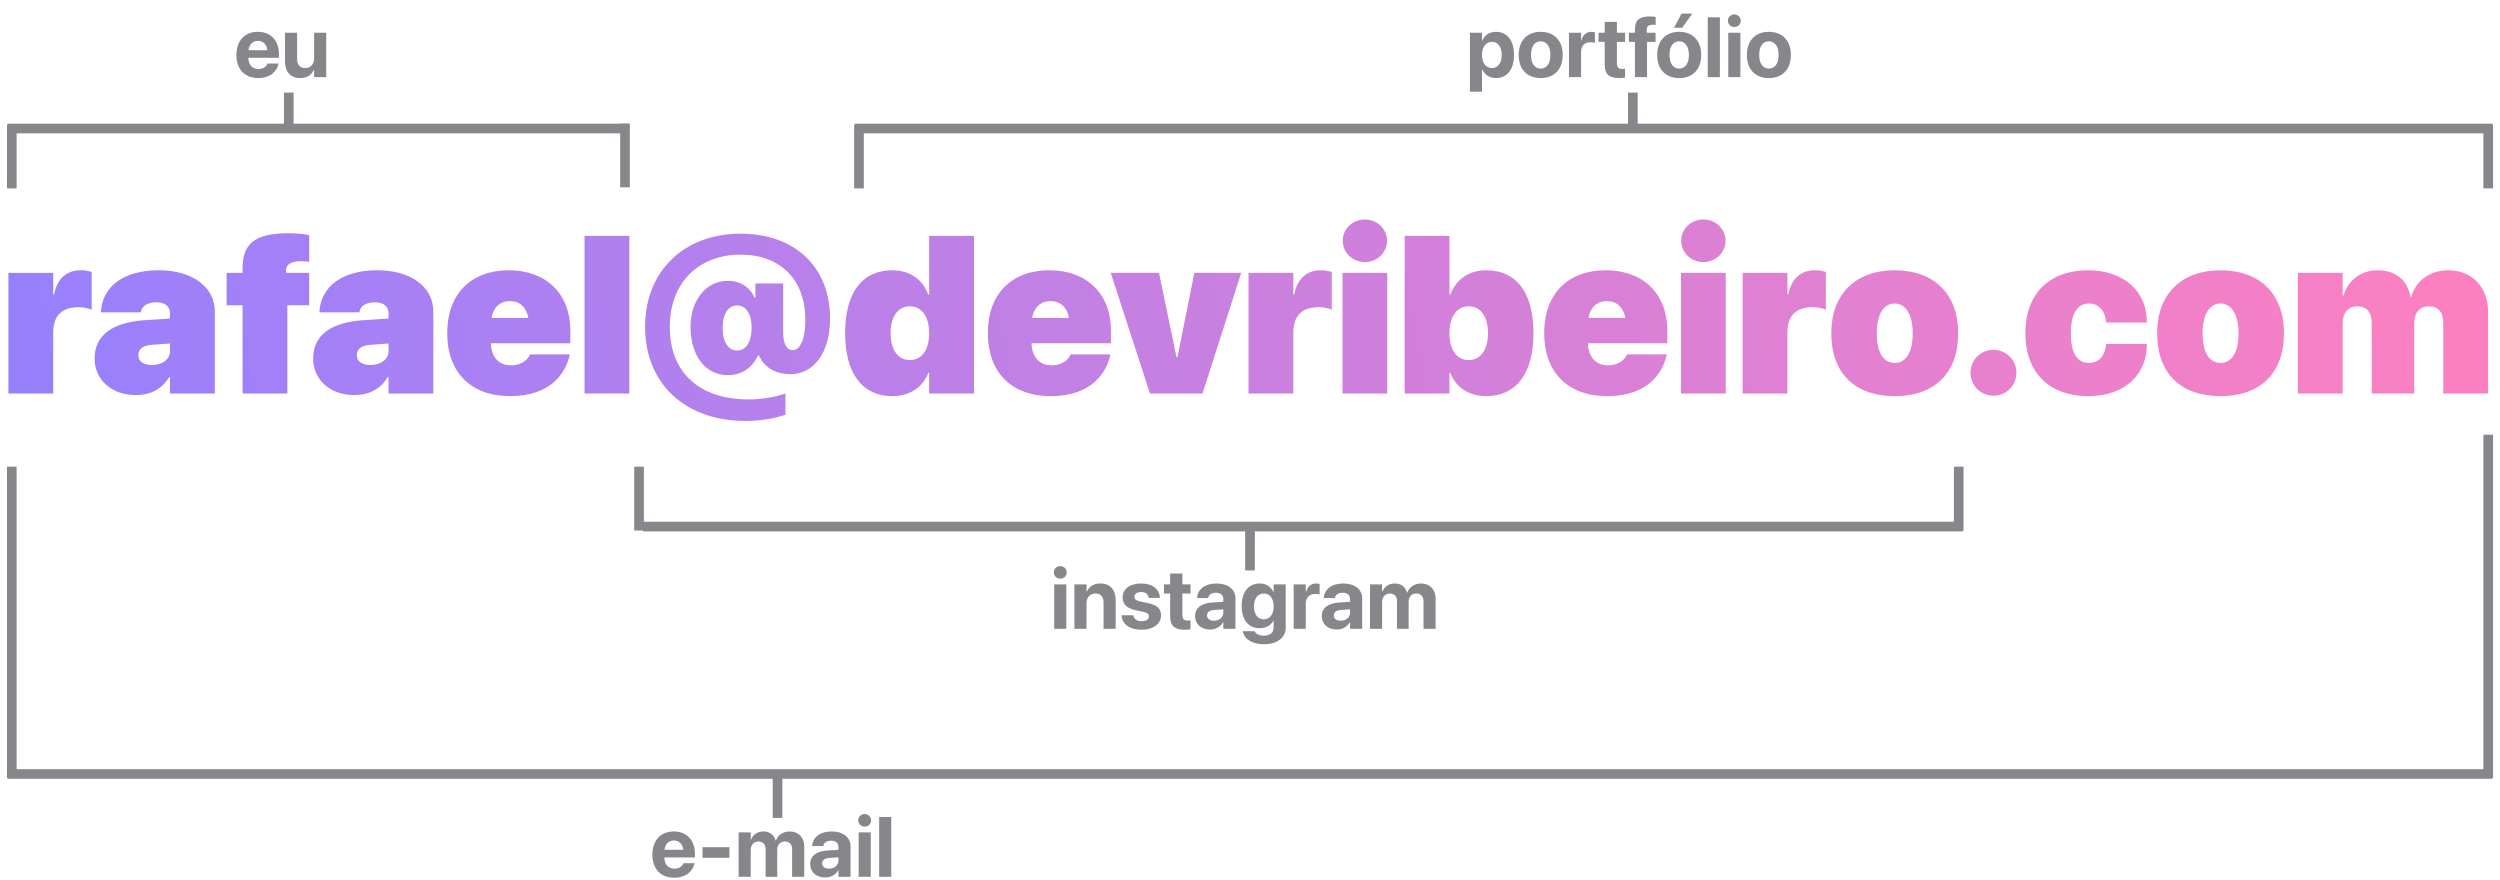
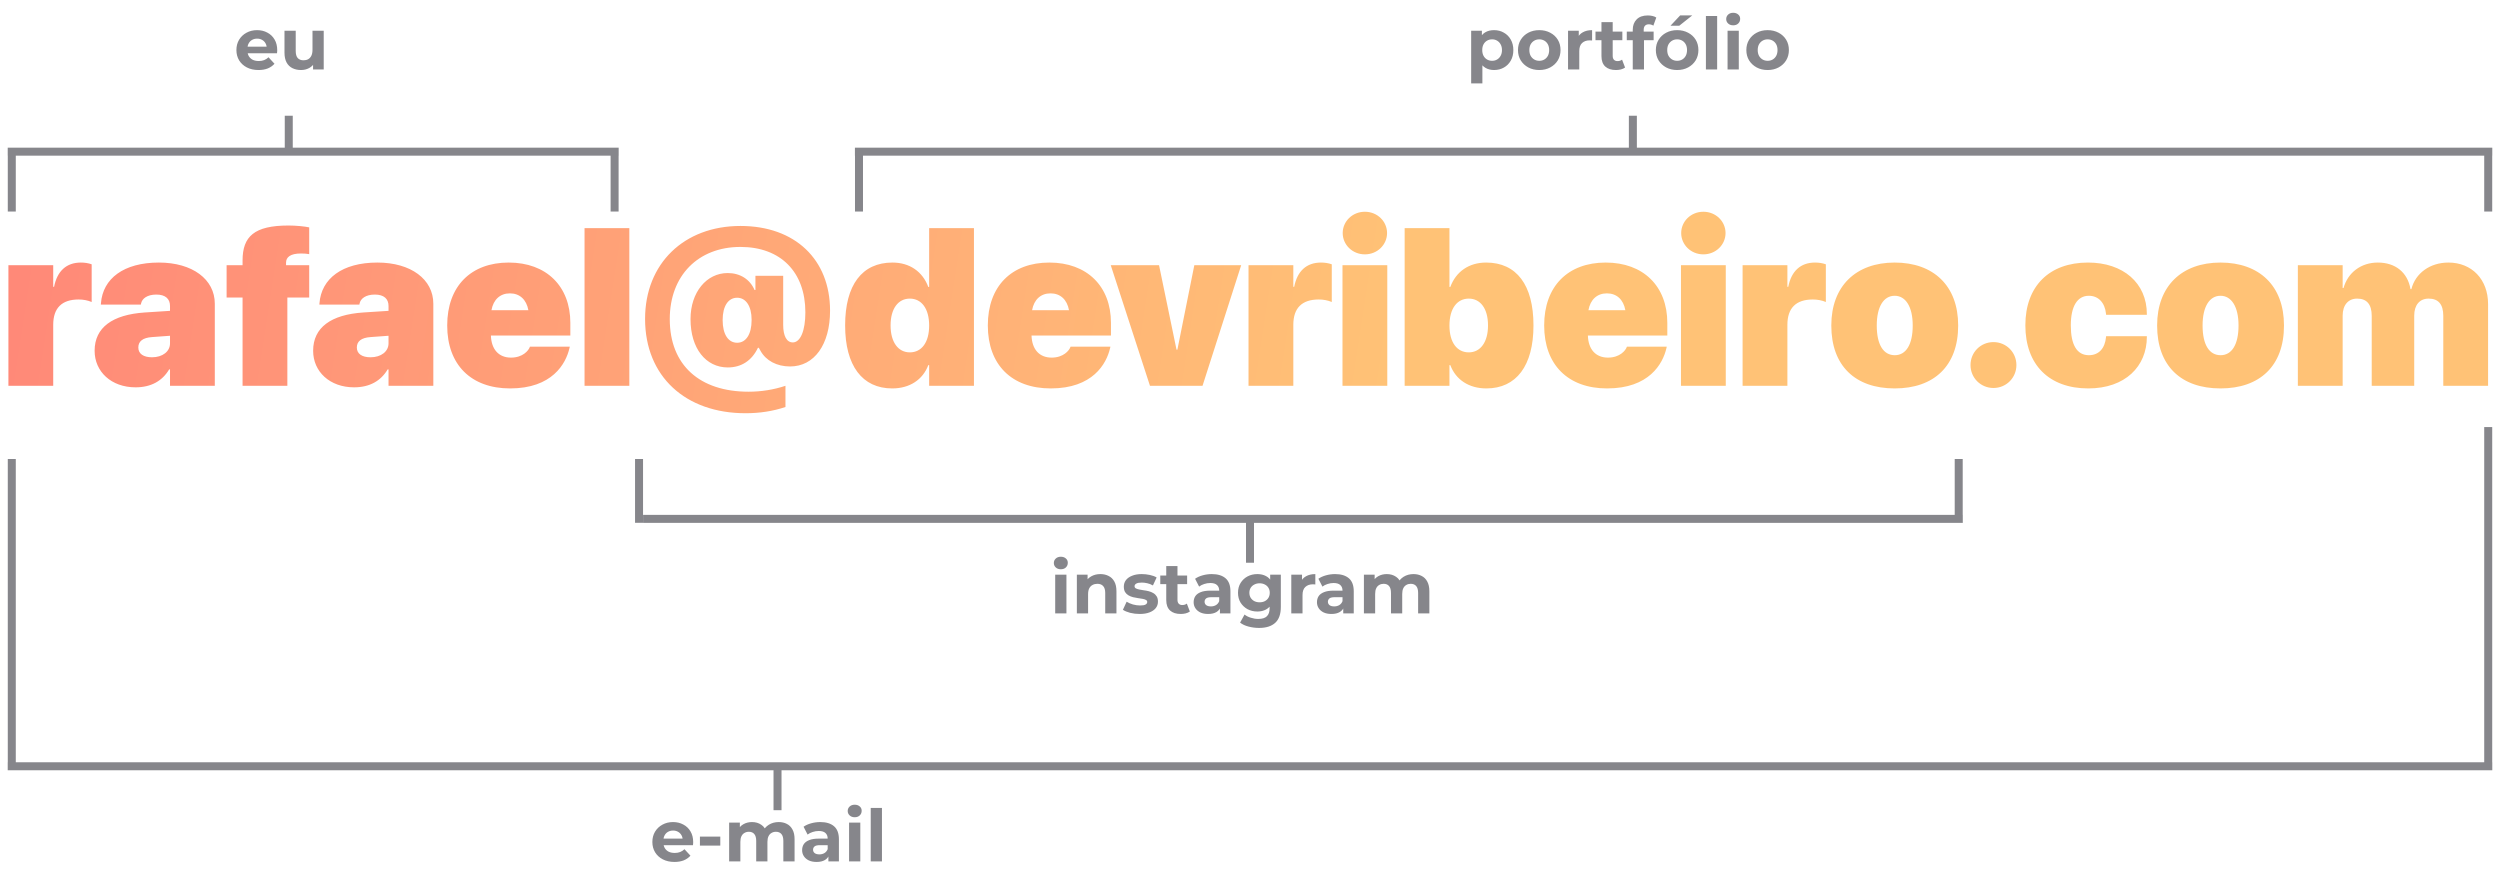
- <svg xmlns="http://www.w3.org/2000/svg" width="324" height="114" viewBox="0 0 324 114" fill="none">
-   <path d="M33.471 10.118C31.709 10.118 30.64 8.974 30.64 7.132V7.126C30.64 5.295 31.72 4.124 33.406 4.124C35.093 4.124 36.151 5.268 36.151 7.008V7.492H32.187C32.203 8.41 32.703 8.947 33.503 8.947C34.148 8.947 34.54 8.593 34.652 8.271L34.663 8.238H36.102L36.086 8.297C35.909 9.146 35.114 10.118 33.471 10.118ZM33.433 5.295C32.789 5.295 32.305 5.725 32.203 6.503H34.647C34.55 5.708 34.083 5.295 33.433 5.295ZM38.922 10.118C37.655 10.118 36.935 9.307 36.935 7.959V4.242H38.503V7.631C38.503 8.383 38.858 8.818 39.562 8.818C40.265 8.818 40.711 8.303 40.711 7.551V4.242H42.279V10H40.711V9.049H40.679C40.383 9.71 39.792 10.118 38.922 10.118Z" fill="#86868B" />
-   <path d="M190.501 11.88V4.242H192.069V5.247H192.107C192.418 4.548 193.047 4.124 193.863 4.124C195.324 4.124 196.216 5.241 196.216 7.116V7.121C196.216 8.99 195.324 10.118 193.885 10.118C193.063 10.118 192.413 9.699 192.102 9.017H192.069V11.88H190.501ZM193.348 8.818C194.126 8.818 194.621 8.168 194.621 7.121V7.116C194.621 6.063 194.126 5.424 193.348 5.424C192.585 5.424 192.064 6.079 192.064 7.121V7.126C192.064 8.163 192.585 8.818 193.348 8.818ZM199.675 10.118C197.924 10.118 196.823 8.996 196.823 7.121V7.11C196.823 5.257 197.951 4.124 199.669 4.124C201.394 4.124 202.527 5.247 202.527 7.11V7.121C202.527 9.001 201.415 10.118 199.675 10.118ZM199.68 8.888C200.443 8.888 200.932 8.244 200.932 7.121V7.11C200.932 5.999 200.432 5.354 199.669 5.354C198.912 5.354 198.418 5.999 198.418 7.11V7.121C198.418 8.249 198.907 8.888 199.68 8.888ZM203.338 10V4.242H204.906V5.247H204.938C205.11 4.538 205.578 4.124 206.249 4.124C206.421 4.124 206.582 4.151 206.7 4.183V5.563C206.571 5.51 206.356 5.478 206.131 5.478C205.357 5.478 204.906 5.939 204.906 6.777V10H203.338ZM209.848 10.118C208.569 10.118 207.968 9.624 207.968 8.389V5.424H207.167V4.242H207.968V2.835H209.552V4.242H210.605V5.424H209.552V8.217C209.552 8.754 209.794 8.937 210.267 8.937C210.406 8.937 210.508 8.92 210.605 8.91V10.059C210.428 10.086 210.175 10.118 209.848 10.118ZM211.889 10V5.424H211.104V4.242H211.889V3.78C211.889 2.652 212.426 2.131 213.785 2.131C214.075 2.131 214.392 2.158 214.574 2.196V3.232C214.467 3.211 214.316 3.206 214.171 3.206C213.65 3.206 213.419 3.426 213.419 3.839V4.242H214.563V5.424H213.457V10H211.889ZM218.006 3.598H216.954L217.931 1.761H219.322L218.006 3.598ZM217.625 10.118C215.874 10.118 214.773 8.996 214.773 7.121V7.11C214.773 5.257 215.901 4.124 217.62 4.124C219.344 4.124 220.477 5.247 220.477 7.11V7.121C220.477 9.001 219.365 10.118 217.625 10.118ZM217.63 8.888C218.393 8.888 218.882 8.244 218.882 7.121V7.11C218.882 5.999 218.382 5.354 217.62 5.354C216.862 5.354 216.368 5.999 216.368 7.11V7.121C216.368 8.249 216.857 8.888 217.63 8.888ZM221.326 10V2.25H222.894V10H221.326ZM224.769 3.501C224.296 3.501 223.931 3.13 223.931 2.685C223.931 2.239 224.296 1.868 224.769 1.868C225.241 1.868 225.606 2.239 225.606 2.685C225.606 3.13 225.241 3.501 224.769 3.501ZM223.984 10V4.242H225.553V10H223.984ZM229.248 10.118C227.497 10.118 226.396 8.996 226.396 7.121V7.11C226.396 5.257 227.524 4.124 229.243 4.124C230.967 4.124 232.1 5.247 232.1 7.11V7.121C232.1 9.001 230.988 10.118 229.248 10.118ZM229.253 8.888C230.016 8.888 230.505 8.244 230.505 7.121V7.11C230.505 5.999 230.005 5.354 229.243 5.354C228.485 5.354 227.991 5.999 227.991 7.11V7.121C227.991 8.249 228.48 8.888 229.253 8.888Z" fill="#86868B" />
-   <path d="M87.379 113.751C85.617 113.751 84.548 112.607 84.548 110.765V110.759C84.548 108.928 85.628 107.757 87.314 107.757C89.001 107.757 90.059 108.901 90.059 110.641V111.125H86.095C86.111 112.043 86.611 112.58 87.411 112.58C88.056 112.58 88.448 112.226 88.561 111.904L88.571 111.871H90.011L89.995 111.93C89.817 112.779 89.022 113.751 87.379 113.751ZM87.341 108.928C86.697 108.928 86.213 109.358 86.111 110.136H88.555C88.459 109.342 87.991 108.928 87.341 108.928ZM91.047 111.168V109.798H94.528V111.168H91.047ZM95.726 113.633V107.875H97.294V108.842H97.326C97.562 108.187 98.164 107.757 98.938 107.757C99.743 107.757 100.329 108.187 100.522 108.944H100.554C100.812 108.219 101.5 107.757 102.343 107.757C103.471 107.757 104.228 108.536 104.228 109.696V113.633H102.66V110.088C102.66 109.422 102.327 109.057 101.72 109.057C101.124 109.057 100.731 109.492 100.731 110.131V113.633H99.222V110.04C99.222 109.422 98.873 109.057 98.293 109.057C97.697 109.057 97.294 109.508 97.294 110.158V113.633H95.726ZM106.935 113.724C105.78 113.724 105.001 112.999 105.001 111.984V111.973C105.001 110.926 105.812 110.314 107.241 110.222L108.665 110.136V109.782C108.665 109.272 108.332 108.955 107.719 108.955C107.134 108.955 106.779 109.229 106.704 109.599L106.693 109.648H105.259L105.265 109.583C105.351 108.52 106.264 107.757 107.784 107.757C109.271 107.757 110.233 108.525 110.233 109.685V113.633H108.665V112.774H108.632C108.305 113.364 107.692 113.724 106.935 113.724ZM106.554 111.904C106.554 112.328 106.903 112.58 107.445 112.58C108.149 112.58 108.665 112.129 108.665 111.528V111.114L107.478 111.189C106.871 111.227 106.554 111.485 106.554 111.893V111.904ZM112.064 107.134C111.592 107.134 111.227 106.763 111.227 106.318C111.227 105.872 111.592 105.501 112.064 105.501C112.537 105.501 112.902 105.872 112.902 106.318C112.902 106.763 112.537 107.134 112.064 107.134ZM111.28 113.633V107.875H112.849V113.633H111.28ZM113.939 113.633V105.883H115.507V113.633H113.939Z" fill="#86868B" />
-   <path d="M137.409 74.996C136.937 74.996 136.571 74.626 136.571 74.18C136.571 73.734 136.937 73.364 137.409 73.364C137.882 73.364 138.247 73.734 138.247 74.18C138.247 74.626 137.882 74.996 137.409 74.996ZM136.625 81.495V75.738H138.193V81.495H136.625ZM139.246 81.495V75.738H140.814V76.683H140.847C141.142 76.022 141.733 75.619 142.603 75.619C143.871 75.619 144.59 76.43 144.59 77.779V81.495H143.022V78.101C143.022 77.349 142.667 76.919 141.964 76.919C141.26 76.919 140.814 77.435 140.814 78.187V81.495H139.246ZM147.953 81.614C146.357 81.614 145.471 80.878 145.348 79.787L145.342 79.739H146.873L146.884 79.787C146.986 80.239 147.324 80.502 147.953 80.502C148.543 80.502 148.903 80.271 148.903 79.9V79.895C148.903 79.589 148.71 79.411 148.146 79.288L147.168 79.084C146.051 78.847 145.487 78.289 145.487 77.43V77.424C145.487 76.328 146.433 75.619 147.899 75.619C149.43 75.619 150.284 76.43 150.321 77.44V77.494H148.876L148.871 77.451C148.817 77.037 148.479 76.726 147.899 76.726C147.356 76.726 147.018 76.968 147.018 77.338V77.344C147.018 77.639 147.217 77.832 147.797 77.956L148.774 78.165C149.978 78.418 150.472 78.89 150.472 79.739V79.744C150.472 80.872 149.435 81.614 147.953 81.614ZM153.533 81.614C152.255 81.614 151.653 81.119 151.653 79.884V76.919H150.853V75.738H151.653V74.33H153.238V75.738H154.291V76.919H153.238V79.712C153.238 80.249 153.479 80.432 153.952 80.432C154.092 80.432 154.194 80.416 154.291 80.405V81.555C154.113 81.581 153.861 81.614 153.533 81.614ZM156.815 81.587C155.66 81.587 154.881 80.862 154.881 79.847V79.836C154.881 78.788 155.692 78.176 157.121 78.085L158.544 77.999V77.644C158.544 77.134 158.211 76.817 157.599 76.817C157.014 76.817 156.659 77.091 156.584 77.462L156.573 77.51H155.139L155.145 77.446C155.23 76.382 156.144 75.619 157.664 75.619C159.151 75.619 160.113 76.388 160.113 77.548V81.495H158.544V80.636H158.512C158.185 81.227 157.572 81.587 156.815 81.587ZM156.434 79.766C156.434 80.19 156.783 80.443 157.325 80.443C158.029 80.443 158.544 79.992 158.544 79.39V78.976L157.357 79.052C156.75 79.089 156.434 79.347 156.434 79.755V79.766ZM163.819 83.493C162.234 83.493 161.235 82.779 161.085 81.855L161.08 81.807H162.605L162.621 81.844C162.745 82.129 163.164 82.376 163.819 82.376C164.63 82.376 165.06 81.957 165.06 81.313V80.432H165.027C164.727 81.034 164.082 81.415 163.25 81.415C161.81 81.415 160.918 80.341 160.918 78.552V78.547C160.918 76.71 161.821 75.619 163.276 75.619C164.087 75.619 164.716 76.049 165.027 76.721H165.06V75.738H166.628V81.334C166.628 82.618 165.548 83.493 163.819 83.493ZM163.792 80.265C164.56 80.265 165.065 79.621 165.065 78.59V78.584C165.065 77.558 164.555 76.919 163.792 76.919C163.013 76.919 162.514 77.553 162.514 78.584V78.59C162.514 79.626 163.008 80.265 163.792 80.265ZM167.659 81.495V75.738H169.228V76.742H169.26C169.432 76.033 169.899 75.619 170.57 75.619C170.742 75.619 170.903 75.646 171.021 75.678V77.059C170.893 77.005 170.678 76.973 170.452 76.973C169.679 76.973 169.228 77.435 169.228 78.273V81.495H167.659ZM173.24 81.587C172.085 81.587 171.306 80.862 171.306 79.847V79.836C171.306 78.788 172.117 78.176 173.546 78.085L174.969 77.999V77.644C174.969 77.134 174.636 76.817 174.024 76.817C173.438 76.817 173.084 77.091 173.009 77.462L172.998 77.51H171.564L171.569 77.446C171.655 76.382 172.568 75.619 174.088 75.619C175.576 75.619 176.538 76.388 176.538 77.548V81.495H174.969V80.636H174.937C174.609 81.227 173.997 81.587 173.24 81.587ZM172.858 79.766C172.858 80.19 173.208 80.443 173.75 80.443C174.454 80.443 174.969 79.992 174.969 79.39V78.976L173.782 79.052C173.175 79.089 172.858 79.347 172.858 79.755V79.766ZM177.553 81.495V75.738H179.121V76.704H179.153C179.39 76.049 179.991 75.619 180.765 75.619C181.57 75.619 182.156 76.049 182.349 76.806H182.381C182.639 76.081 183.327 75.619 184.17 75.619C185.298 75.619 186.055 76.398 186.055 77.558V81.495H184.487V77.951C184.487 77.284 184.154 76.919 183.547 76.919C182.951 76.919 182.559 77.354 182.559 77.993V81.495H181.049V77.902C181.049 77.284 180.7 76.919 180.12 76.919C179.524 76.919 179.121 77.37 179.121 78.02V81.495H177.553Z" fill="#86868B" />
-   <path d="M1.09 51V35.367H6.896V38.171H7.009C7.406 36.132 8.609 35.027 10.479 35.027C10.974 35.027 11.441 35.098 11.88 35.254V40.139C11.385 39.927 10.79 39.813 10.195 39.813C8.015 39.813 6.896 40.918 6.896 43.099V51H1.09ZM17.573 51.198C14.415 51.198 12.263 49.159 12.263 46.469V46.455C12.263 43.438 14.585 41.782 18.748 41.498L22.033 41.286V40.649C22.033 39.743 21.453 39.176 20.263 39.176C19.074 39.176 18.408 39.7 18.281 40.337L18.252 40.479H13.07L13.084 40.295C13.325 37.109 16.029 35.027 20.589 35.027C24.936 35.027 27.839 37.194 27.839 40.366V51H22.033V48.876H21.92C21.042 50.363 19.584 51.198 17.573 51.198ZM17.927 46.044C17.927 46.865 18.621 47.304 19.697 47.304C21.084 47.304 22.033 46.54 22.033 45.506V44.515L19.711 44.685C18.479 44.77 17.927 45.251 17.927 46.03V46.044ZM31.436 51V39.559H29.368V35.367H31.436V34.758C31.436 31.643 32.951 30.227 37.397 30.227C38.374 30.227 39.478 30.34 40.073 30.468V33.937C39.804 33.88 39.394 33.852 39.011 33.852C37.623 33.852 37.071 34.334 37.071 35.041V35.367H40.073V39.559H37.241V51H31.436ZM45.893 51.198C42.735 51.198 40.583 49.159 40.583 46.469V46.455C40.583 43.438 42.905 41.782 47.068 41.498L50.353 41.286V40.649C50.353 39.743 49.773 39.176 48.584 39.176C47.394 39.176 46.728 39.7 46.601 40.337L46.573 40.479H41.39L41.404 40.295C41.645 37.109 44.35 35.027 48.909 35.027C53.256 35.027 56.159 37.194 56.159 40.366V51H50.353V48.876H50.24C49.362 50.363 47.904 51.198 45.893 51.198ZM46.247 46.044C46.247 46.865 46.941 47.304 48.017 47.304C49.405 47.304 50.353 46.54 50.353 45.506V44.515L48.031 44.685C46.799 44.77 46.247 45.251 46.247 46.03V46.044ZM66.114 51.34C61.044 51.34 57.958 48.267 57.958 43.184V43.169C57.958 38.086 61.044 35.027 65.93 35.027C70.801 35.027 73.916 38.086 73.916 42.844V44.486H63.622C63.678 46.285 64.641 47.347 66.227 47.347C67.756 47.347 68.507 46.426 68.663 45.973L68.677 45.931H73.845L73.803 46.115C73.335 48.154 71.551 51.34 66.114 51.34ZM66.085 39.02C64.825 39.02 63.947 39.813 63.692 41.201H68.478C68.224 39.813 67.346 39.02 66.085 39.02ZM75.757 51V30.567H81.562V51H75.757ZM96.615 54.554C88.855 54.554 83.602 49.796 83.602 42.334V42.32C83.602 35.155 88.657 30.284 95.963 30.284C103.043 30.284 107.575 34.631 107.575 41.258V41.272C107.575 45.648 105.536 48.494 102.392 48.494C100.679 48.494 99.263 47.743 98.555 46.455L98.342 46.072H98.229C97.436 47.743 96.077 48.621 94.321 48.621C91.475 48.621 89.492 46.157 89.492 42.362V42.348C89.492 38.865 91.574 36.387 94.307 36.387C95.935 36.387 97.195 37.208 97.79 38.581H97.903V36.741H101.5V43.084C101.5 44.543 101.953 45.378 102.746 45.378C103.737 45.378 104.375 43.849 104.375 41.484V41.47C104.375 36.273 101.188 33.002 95.963 33.002C90.483 33.002 86.802 36.727 86.802 42.348V42.362C86.802 48.338 90.696 51.765 97.011 51.765C98.64 51.765 100.254 51.51 101.797 51V53.747C100.141 54.299 98.456 54.554 96.615 54.554ZM95.539 45.421C96.671 45.421 97.408 44.331 97.408 42.49V42.433C97.408 40.663 96.657 39.587 95.539 39.587C94.392 39.587 93.655 40.649 93.655 42.476V42.49C93.655 44.345 94.392 45.421 95.539 45.421ZM115.632 51.34C111.752 51.34 109.529 48.395 109.529 43.184V43.169C109.529 37.93 111.724 35.027 115.66 35.027C117.897 35.027 119.568 36.203 120.305 38.185H120.418V30.567H126.224V51H120.418V48.324H120.305C119.597 50.207 117.897 51.34 115.632 51.34ZM117.912 46.667C119.441 46.667 120.418 45.378 120.418 43.198V43.184C120.418 40.989 119.427 39.7 117.912 39.7C116.411 39.7 115.419 40.989 115.419 43.169V43.184C115.419 45.336 116.396 46.667 117.912 46.667ZM136.178 51.34C131.109 51.34 128.022 48.267 128.022 43.184V43.169C128.022 38.086 131.109 35.027 135.994 35.027C140.865 35.027 143.98 38.086 143.98 42.844V44.486H133.686C133.743 46.285 134.706 47.347 136.292 47.347C137.821 47.347 138.571 46.426 138.727 45.973L138.741 45.931H143.91L143.867 46.115C143.4 48.154 141.616 51.34 136.178 51.34ZM136.15 39.02C134.89 39.02 134.012 39.813 133.757 41.201H138.543C138.288 39.813 137.41 39.02 136.15 39.02ZM149.036 51L143.952 35.367H150.211L152.477 46.313H152.59L154.785 35.367H160.859L155.847 51H149.036ZM161.808 51V35.367H167.614V38.171H167.727C168.124 36.132 169.327 35.027 171.196 35.027C171.692 35.027 172.159 35.098 172.598 35.254V40.139C172.103 39.927 171.508 39.813 170.913 39.813C168.732 39.813 167.614 40.918 167.614 43.099V51H161.808ZM176.889 33.965C175.26 33.965 174.014 32.705 174.014 31.204C174.014 29.703 175.26 28.443 176.889 28.443C178.517 28.443 179.763 29.703 179.763 31.204C179.763 32.705 178.517 33.965 176.889 33.965ZM173.986 51V35.367H179.792V51H173.986ZM192.635 51.34C190.369 51.34 188.67 50.207 187.962 48.324H187.849V51H182.043V30.567H187.849V38.185H187.962C188.698 36.203 190.369 35.027 192.606 35.027C196.543 35.027 198.738 37.93 198.738 43.169V43.184C198.738 48.395 196.515 51.34 192.635 51.34ZM190.355 46.667C191.87 46.667 192.847 45.336 192.847 43.184V43.169C192.847 40.989 191.856 39.7 190.355 39.7C188.84 39.7 187.849 40.989 187.849 43.184V43.198C187.849 45.378 188.826 46.667 190.355 46.667ZM208.282 51.34C203.212 51.34 200.125 48.267 200.125 43.184V43.169C200.125 38.086 203.212 35.027 208.098 35.027C212.969 35.027 216.084 38.086 216.084 42.844V44.486H205.79C205.846 46.285 206.809 47.347 208.395 47.347C209.924 47.347 210.675 46.426 210.831 45.973L210.845 45.931H216.013L215.971 46.115C215.503 48.154 213.719 51.34 208.282 51.34ZM208.253 39.02C206.993 39.02 206.115 39.813 205.86 41.201H210.646C210.392 39.813 209.514 39.02 208.253 39.02ZM220.757 33.965C219.128 33.965 217.882 32.705 217.882 31.204C217.882 29.703 219.128 28.443 220.757 28.443C222.385 28.443 223.631 29.703 223.631 31.204C223.631 32.705 222.385 33.965 220.757 33.965ZM217.854 51V35.367H223.66V51H217.854ZM225.84 51V35.367H231.646V38.171H231.759C232.156 36.132 233.359 35.027 235.229 35.027C235.724 35.027 236.191 35.098 236.63 35.254V40.139C236.135 39.927 235.54 39.813 234.945 39.813C232.765 39.813 231.646 40.918 231.646 43.099V51H225.84ZM245.551 51.34C240.425 51.34 237.338 48.395 237.338 43.198V43.169C237.338 38.072 240.539 35.027 245.551 35.027C250.578 35.027 253.778 38.029 253.778 43.169V43.198C253.778 48.409 250.663 51.34 245.551 51.34ZM245.565 47.035C247.01 47.035 247.888 45.662 247.888 43.198V43.169C247.888 40.748 246.967 39.332 245.551 39.332C244.121 39.332 243.229 40.748 243.229 43.169V43.198C243.229 45.676 244.093 47.035 245.565 47.035ZM258.352 51.283C256.695 51.283 255.378 49.966 255.378 48.31C255.378 46.653 256.695 45.336 258.352 45.336C260.009 45.336 261.326 46.653 261.326 48.31C261.326 49.966 260.009 51.283 258.352 51.283ZM270.643 51.34C265.574 51.34 262.487 48.281 262.487 43.169V43.155C262.487 38.086 265.588 35.027 270.601 35.027C275.16 35.027 278.233 37.675 278.233 41.711V41.796H272.951L272.937 41.654C272.795 40.238 271.96 39.332 270.714 39.332C269.213 39.332 268.377 40.706 268.377 43.169V43.184C268.377 45.69 269.17 47.035 270.714 47.035C272.017 47.035 272.795 46.143 272.937 44.713L272.951 44.571H278.233V44.656C278.233 48.48 275.429 51.34 270.643 51.34ZM287.777 51.34C282.651 51.34 279.564 48.395 279.564 43.198V43.169C279.564 38.072 282.764 35.027 287.777 35.027C292.804 35.027 296.004 38.029 296.004 43.169V43.198C296.004 48.409 292.889 51.34 287.777 51.34ZM287.791 47.035C289.235 47.035 290.113 45.662 290.113 43.198V43.169C290.113 40.748 289.193 39.332 287.777 39.332C286.347 39.332 285.455 40.748 285.455 43.169V43.198C285.455 45.676 286.318 47.035 287.791 47.035ZM297.802 51V35.367H303.608V38.327H303.721C304.288 36.316 305.987 35.027 308.167 35.027C310.419 35.027 312.019 36.273 312.401 38.468H312.515C313.039 36.401 314.936 35.027 317.315 35.027C320.359 35.027 322.455 37.222 322.455 40.408V51H316.649V41.923C316.649 40.437 316.012 39.7 314.752 39.7C313.577 39.7 312.883 40.536 312.883 41.909V51H307.375V41.938C307.375 40.451 306.737 39.7 305.491 39.7C304.316 39.7 303.608 40.55 303.608 41.909V51H297.802Z" fill="url(#paint0_linear_1846_203)" />
-   <path d="M1 100.31H323M1.528 100.828L1.528 60.483M322.472 100.828V56.345M1 16.655H80.658M110.797 16.655L323 16.655M83.347 68.241L254.377 68.241M1.528 24.414L1.528 16.138M81 24.276V16M37.423 17.172V12M211.62 17.172V12M162 73.931V68.759M100.767 106V100.828M111.325 24.414V16.138M82.82 68.759V60.483M253.849 68.759V60.483M322.472 24.414V16.138" stroke="#86868B" stroke-width="1.25" stroke-linejoin="round" />
+ <svg xmlns="http://www.w3.org/2000/svg" width="324" height="113" viewBox="0 0 324 113" fill="none">
+   <path d="M33.502 9.075C32.93 9.075 32.426 8.963 31.991 8.739C31.562 8.515 31.229 8.21 30.992 7.824C30.756 7.433 30.638 6.988 30.638 6.49C30.638 5.986 30.753 5.542 30.983 5.156C31.22 4.764 31.54 4.459 31.944 4.242C32.349 4.018 32.806 3.906 33.316 3.906C33.807 3.906 34.249 4.011 34.641 4.223C35.039 4.428 35.353 4.727 35.583 5.119C35.813 5.504 35.928 5.968 35.928 6.509C35.928 6.565 35.925 6.63 35.919 6.705C35.913 6.773 35.906 6.838 35.9 6.901H31.823V6.052H35.135L34.575 6.304C34.575 6.042 34.522 5.815 34.417 5.622C34.311 5.43 34.165 5.28 33.978 5.175C33.792 5.063 33.574 5.007 33.325 5.007C33.076 5.007 32.855 5.063 32.663 5.175C32.476 5.28 32.33 5.433 32.224 5.632C32.118 5.825 32.066 6.055 32.066 6.322V6.546C32.066 6.82 32.124 7.062 32.243 7.274C32.367 7.479 32.538 7.638 32.756 7.75C32.98 7.855 33.241 7.908 33.54 7.908C33.807 7.908 34.04 7.868 34.239 7.787C34.445 7.706 34.631 7.585 34.799 7.423L35.574 8.263C35.343 8.524 35.054 8.726 34.706 8.869C34.358 9.006 33.956 9.075 33.502 9.075ZM39.015 9.075C38.598 9.075 38.225 8.994 37.896 8.832C37.572 8.67 37.32 8.425 37.14 8.095C36.959 7.759 36.869 7.333 36.869 6.817V3.98H38.325V6.602C38.325 7.019 38.412 7.327 38.586 7.526C38.766 7.719 39.018 7.815 39.342 7.815C39.566 7.815 39.765 7.768 39.939 7.675C40.113 7.576 40.25 7.426 40.349 7.227C40.449 7.022 40.499 6.767 40.499 6.462V3.98H41.954V9H40.573V7.619L40.825 8.02C40.657 8.369 40.408 8.633 40.079 8.813C39.755 8.988 39.401 9.075 39.015 9.075Z" fill="#86868B" />
+   <path d="M193.63 9.075C193.207 9.075 192.836 8.981 192.519 8.795C192.202 8.608 191.953 8.325 191.773 7.946C191.599 7.56 191.512 7.075 191.512 6.49C191.512 5.899 191.596 5.414 191.763 5.035C191.931 4.655 192.174 4.372 192.491 4.186C192.808 3.999 193.188 3.906 193.63 3.906C194.102 3.906 194.525 4.015 194.898 4.232C195.278 4.444 195.576 4.742 195.794 5.128C196.018 5.514 196.13 5.968 196.13 6.49C196.13 7.019 196.018 7.476 195.794 7.862C195.576 8.247 195.278 8.546 194.898 8.757C194.525 8.969 194.102 9.075 193.63 9.075ZM190.663 10.81V3.98H192.053V5.007L192.025 6.499L192.118 7.983V10.81H190.663ZM193.378 7.88C193.62 7.88 193.835 7.824 194.021 7.712C194.214 7.6 194.367 7.442 194.479 7.237C194.597 7.025 194.656 6.776 194.656 6.49C194.656 6.198 194.597 5.949 194.479 5.744C194.367 5.538 194.214 5.38 194.021 5.268C193.835 5.156 193.62 5.1 193.378 5.1C193.135 5.1 192.917 5.156 192.724 5.268C192.532 5.38 192.379 5.538 192.267 5.744C192.155 5.949 192.099 6.198 192.099 6.49C192.099 6.776 192.155 7.025 192.267 7.237C192.379 7.442 192.532 7.6 192.724 7.712C192.917 7.824 193.135 7.88 193.378 7.88ZM199.493 9.075C198.958 9.075 198.482 8.963 198.065 8.739C197.655 8.515 197.328 8.21 197.086 7.824C196.849 7.433 196.731 6.988 196.731 6.49C196.731 5.986 196.849 5.542 197.086 5.156C197.328 4.764 197.655 4.459 198.065 4.242C198.482 4.018 198.958 3.906 199.493 3.906C200.022 3.906 200.494 4.018 200.911 4.242C201.328 4.459 201.654 4.761 201.891 5.147C202.127 5.532 202.245 5.98 202.245 6.49C202.245 6.988 202.127 7.433 201.891 7.824C201.654 8.21 201.328 8.515 200.911 8.739C200.494 8.963 200.022 9.075 199.493 9.075ZM199.493 7.88C199.736 7.88 199.953 7.824 200.146 7.712C200.339 7.6 200.491 7.442 200.603 7.237C200.715 7.025 200.771 6.776 200.771 6.49C200.771 6.198 200.715 5.949 200.603 5.744C200.491 5.538 200.339 5.38 200.146 5.268C199.953 5.156 199.736 5.1 199.493 5.1C199.25 5.1 199.033 5.156 198.84 5.268C198.647 5.38 198.492 5.538 198.373 5.744C198.261 5.949 198.205 6.198 198.205 6.49C198.205 6.776 198.261 7.025 198.373 7.237C198.492 7.442 198.647 7.6 198.84 7.712C199.033 7.824 199.25 7.88 199.493 7.88ZM203.218 9V3.98H204.608V5.399L204.413 4.988C204.562 4.633 204.801 4.366 205.131 4.186C205.461 3.999 205.862 3.906 206.335 3.906V5.249C206.272 5.243 206.216 5.24 206.167 5.24C206.117 5.234 206.064 5.231 206.008 5.231C205.61 5.231 205.286 5.346 205.038 5.576C204.795 5.8 204.674 6.151 204.674 6.63V9H203.218ZM209.426 9.075C208.835 9.075 208.375 8.925 208.045 8.627C207.715 8.322 207.55 7.871 207.55 7.274V2.87H209.006V7.255C209.006 7.467 209.062 7.632 209.174 7.75C209.286 7.862 209.438 7.918 209.631 7.918C209.861 7.918 210.057 7.855 210.219 7.731L210.611 8.757C210.461 8.863 210.281 8.944 210.07 9C209.864 9.05 209.65 9.075 209.426 9.075ZM206.776 5.212V4.092H210.256V5.212H206.776ZM211.605 9V3.868C211.605 3.302 211.773 2.851 212.109 2.515C212.445 2.173 212.924 2.002 213.546 2.002C213.757 2.002 213.959 2.024 214.152 2.068C214.351 2.111 214.519 2.18 214.656 2.273L214.274 3.327C214.193 3.271 214.103 3.228 214.003 3.197C213.903 3.165 213.798 3.15 213.686 3.15C213.474 3.15 213.309 3.212 213.191 3.337C213.079 3.455 213.023 3.635 213.023 3.878V4.344L213.061 4.969V9H211.605ZM210.831 5.212V4.092H214.311V5.212H210.831ZM217.361 9.075C216.826 9.075 216.35 8.963 215.933 8.739C215.523 8.515 215.196 8.21 214.954 7.824C214.717 7.433 214.599 6.988 214.599 6.49C214.599 5.986 214.717 5.542 214.954 5.156C215.196 4.764 215.523 4.459 215.933 4.242C216.35 4.018 216.826 3.906 217.361 3.906C217.89 3.906 218.362 4.018 218.779 4.242C219.196 4.459 219.522 4.761 219.759 5.147C219.995 5.532 220.113 5.98 220.113 6.49C220.113 6.988 219.995 7.433 219.759 7.824C219.522 8.21 219.196 8.515 218.779 8.739C218.362 8.963 217.89 9.075 217.361 9.075ZM217.361 7.88C217.603 7.88 217.821 7.824 218.014 7.712C218.207 7.6 218.359 7.442 218.471 7.237C218.583 7.025 218.639 6.776 218.639 6.49C218.639 6.198 218.583 5.949 218.471 5.744C218.359 5.538 218.207 5.38 218.014 5.268C217.821 5.156 217.603 5.1 217.361 5.1C217.118 5.1 216.901 5.156 216.708 5.268C216.515 5.38 216.359 5.538 216.241 5.744C216.129 5.949 216.073 6.198 216.073 6.49C216.073 6.776 216.129 7.025 216.241 7.237C216.359 7.442 216.515 7.6 216.708 7.712C216.901 7.824 217.118 7.88 217.361 7.88ZM216.493 3.337L217.753 1.993H219.32L217.631 3.337H216.493ZM221.086 9V2.077H222.542V9H221.086ZM223.892 9V3.98H225.348V9H223.892ZM224.62 3.281C224.353 3.281 224.135 3.203 223.967 3.047C223.799 2.892 223.715 2.699 223.715 2.469C223.715 2.239 223.799 2.046 223.967 1.89C224.135 1.735 224.353 1.657 224.62 1.657C224.888 1.657 225.105 1.732 225.273 1.881C225.441 2.024 225.525 2.211 225.525 2.441C225.525 2.683 225.441 2.886 225.273 3.047C225.112 3.203 224.894 3.281 224.62 3.281ZM229.087 9.075C228.552 9.075 228.077 8.963 227.66 8.739C227.249 8.515 226.923 8.21 226.68 7.824C226.444 7.433 226.326 6.988 226.326 6.49C226.326 5.986 226.444 5.542 226.68 5.156C226.923 4.764 227.249 4.459 227.66 4.242C228.077 4.018 228.552 3.906 229.087 3.906C229.616 3.906 230.089 4.018 230.506 4.242C230.922 4.459 231.249 4.761 231.485 5.147C231.722 5.532 231.84 5.98 231.84 6.49C231.84 6.988 231.722 7.433 231.485 7.824C231.249 8.21 230.922 8.515 230.506 8.739C230.089 8.963 229.616 9.075 229.087 9.075ZM229.087 7.88C229.33 7.88 229.548 7.824 229.741 7.712C229.933 7.6 230.086 7.442 230.198 7.237C230.31 7.025 230.366 6.776 230.366 6.49C230.366 6.198 230.31 5.949 230.198 5.744C230.086 5.538 229.933 5.38 229.741 5.268C229.548 5.156 229.33 5.1 229.087 5.1C228.845 5.1 228.627 5.156 228.434 5.268C228.241 5.38 228.086 5.538 227.968 5.744C227.856 5.949 227.8 6.198 227.8 6.49C227.8 6.776 227.856 7.025 227.968 7.237C228.086 7.442 228.241 7.6 228.434 7.712C228.627 7.824 228.845 7.88 229.087 7.88Z" fill="#86868B" />
+   <path d="M87.41 111.708C86.838 111.708 86.334 111.596 85.899 111.372C85.47 111.148 85.137 110.843 84.901 110.457C84.664 110.066 84.546 109.621 84.546 109.123C84.546 108.619 84.661 108.175 84.891 107.789C85.128 107.397 85.448 107.092 85.852 106.875C86.257 106.651 86.714 106.539 87.224 106.539C87.715 106.539 88.157 106.644 88.549 106.856C88.947 107.061 89.261 107.36 89.491 107.752C89.721 108.137 89.836 108.601 89.836 109.142C89.836 109.198 89.833 109.263 89.827 109.338C89.821 109.406 89.815 109.472 89.808 109.534H85.731V108.685H89.043L88.484 108.937C88.484 108.675 88.431 108.448 88.325 108.255C88.219 108.063 88.073 107.913 87.886 107.808C87.7 107.696 87.482 107.64 87.233 107.64C86.984 107.64 86.764 107.696 86.571 107.808C86.384 107.913 86.238 108.066 86.132 108.265C86.026 108.458 85.974 108.688 85.974 108.955V109.179C85.974 109.453 86.033 109.695 86.151 109.907C86.275 110.112 86.446 110.271 86.664 110.383C86.888 110.489 87.149 110.541 87.448 110.541C87.715 110.541 87.949 110.501 88.148 110.42C88.353 110.339 88.54 110.218 88.707 110.056L89.482 110.896C89.252 111.157 88.963 111.359 88.614 111.502C88.266 111.639 87.865 111.708 87.41 111.708ZM90.71 109.59V108.423H93.35V109.59H90.71ZM100.924 106.539C101.322 106.539 101.674 106.62 101.979 106.781C102.29 106.937 102.532 107.179 102.706 107.509C102.887 107.832 102.977 108.249 102.977 108.759V111.633H101.521V108.983C101.521 108.579 101.437 108.28 101.269 108.088C101.101 107.895 100.865 107.798 100.56 107.798C100.349 107.798 100.159 107.848 99.991 107.948C99.823 108.041 99.693 108.184 99.599 108.377C99.506 108.57 99.459 108.815 99.459 109.114V111.633H98.004V108.983C98.004 108.579 97.92 108.28 97.752 108.088C97.59 107.895 97.357 107.798 97.052 107.798C96.841 107.798 96.651 107.848 96.483 107.948C96.315 108.041 96.184 108.184 96.091 108.377C95.998 108.57 95.951 108.815 95.951 109.114V111.633H94.496V106.613H95.886V107.985L95.625 107.584C95.799 107.242 96.044 106.983 96.362 106.809C96.685 106.629 97.052 106.539 97.463 106.539C97.923 106.539 98.324 106.657 98.666 106.893C99.015 107.123 99.245 107.478 99.357 107.957L98.844 107.817C99.011 107.425 99.279 107.114 99.646 106.884C100.019 106.654 100.445 106.539 100.924 106.539ZM107.36 111.633V110.653L107.267 110.439V108.685C107.267 108.374 107.171 108.131 106.978 107.957C106.791 107.783 106.502 107.696 106.11 107.696C105.843 107.696 105.578 107.739 105.317 107.826C105.062 107.907 104.844 108.019 104.664 108.162L104.142 107.145C104.415 106.952 104.745 106.803 105.131 106.697C105.516 106.592 105.908 106.539 106.306 106.539C107.071 106.539 107.665 106.719 108.088 107.08C108.511 107.441 108.723 108.004 108.723 108.769V111.633H107.36ZM105.83 111.708C105.438 111.708 105.103 111.642 104.823 111.512C104.543 111.375 104.328 111.191 104.179 110.961C104.03 110.731 103.955 110.473 103.955 110.187C103.955 109.888 104.026 109.627 104.17 109.403C104.319 109.179 104.552 109.005 104.869 108.881C105.187 108.75 105.6 108.685 106.11 108.685H107.444V109.534H106.269C105.927 109.534 105.69 109.59 105.56 109.702C105.435 109.814 105.373 109.954 105.373 110.122C105.373 110.308 105.445 110.457 105.588 110.569C105.737 110.675 105.939 110.728 106.194 110.728C106.437 110.728 106.654 110.672 106.847 110.56C107.04 110.442 107.18 110.271 107.267 110.047L107.491 110.719C107.385 111.042 107.193 111.288 106.913 111.456C106.633 111.624 106.272 111.708 105.83 111.708ZM110.04 111.633V106.613H111.496V111.633H110.04ZM110.768 105.914C110.5 105.914 110.283 105.836 110.115 105.68C109.947 105.525 109.863 105.332 109.863 105.102C109.863 104.872 109.947 104.679 110.115 104.523C110.283 104.368 110.5 104.29 110.768 104.29C111.035 104.29 111.253 104.365 111.421 104.514C111.589 104.657 111.673 104.844 111.673 105.074C111.673 105.316 111.589 105.519 111.421 105.68C111.259 105.836 111.041 105.914 110.768 105.914ZM112.846 111.633V104.71H114.302V111.633H112.846Z" fill="#86868B" />
+   <path d="M136.754 79.495V74.476H138.21V79.495H136.754ZM137.482 73.776C137.215 73.776 136.997 73.698 136.829 73.543C136.661 73.387 136.577 73.194 136.577 72.964C136.577 72.734 136.661 72.541 136.829 72.386C136.997 72.23 137.215 72.153 137.482 72.153C137.75 72.153 137.967 72.227 138.135 72.376C138.303 72.519 138.387 72.706 138.387 72.936C138.387 73.179 138.303 73.381 138.135 73.543C137.973 73.698 137.756 73.776 137.482 73.776ZM142.612 74.401C143.01 74.401 143.364 74.482 143.675 74.644C143.993 74.799 144.241 75.042 144.422 75.371C144.602 75.695 144.692 76.112 144.692 76.622V79.495H143.237V76.846C143.237 76.441 143.147 76.143 142.966 75.95C142.792 75.757 142.543 75.661 142.22 75.661C141.99 75.661 141.781 75.71 141.595 75.81C141.414 75.903 141.271 76.049 141.165 76.249C141.066 76.448 141.016 76.703 141.016 77.014V79.495H139.561V74.476H140.951V75.866L140.69 75.446C140.87 75.11 141.128 74.852 141.464 74.672C141.8 74.491 142.182 74.401 142.612 74.401ZM147.7 79.57C147.271 79.57 146.858 79.52 146.46 79.421C146.068 79.315 145.757 79.184 145.527 79.029L146.012 77.984C146.242 78.127 146.512 78.245 146.823 78.338C147.141 78.425 147.452 78.469 147.756 78.469C148.092 78.469 148.329 78.429 148.466 78.348C148.609 78.267 148.68 78.155 148.68 78.012C148.68 77.894 148.624 77.807 148.512 77.751C148.406 77.689 148.263 77.642 148.083 77.611C147.903 77.58 147.704 77.549 147.486 77.517C147.274 77.486 147.06 77.446 146.842 77.396C146.624 77.34 146.425 77.259 146.245 77.153C146.065 77.048 145.918 76.905 145.806 76.724C145.701 76.544 145.648 76.311 145.648 76.025C145.648 75.707 145.738 75.427 145.918 75.185C146.105 74.942 146.372 74.752 146.721 74.616C147.069 74.473 147.486 74.401 147.971 74.401C148.313 74.401 148.661 74.438 149.016 74.513C149.371 74.588 149.666 74.697 149.902 74.84L149.417 75.875C149.175 75.732 148.929 75.636 148.68 75.586C148.438 75.53 148.201 75.502 147.971 75.502C147.648 75.502 147.411 75.546 147.262 75.633C147.113 75.72 147.038 75.832 147.038 75.969C147.038 76.093 147.091 76.186 147.197 76.249C147.309 76.311 147.455 76.36 147.635 76.398C147.816 76.435 148.011 76.469 148.223 76.5C148.441 76.525 148.658 76.566 148.876 76.622C149.094 76.678 149.29 76.758 149.464 76.864C149.644 76.964 149.79 77.104 149.902 77.284C150.014 77.458 150.07 77.689 150.07 77.975C150.07 78.286 149.977 78.562 149.79 78.805C149.604 79.041 149.333 79.228 148.979 79.365C148.63 79.502 148.204 79.57 147.7 79.57ZM153.021 79.57C152.43 79.57 151.97 79.421 151.64 79.122C151.311 78.817 151.146 78.367 151.146 77.769V73.365H152.601V77.751C152.601 77.962 152.657 78.127 152.769 78.245C152.881 78.357 153.033 78.413 153.226 78.413C153.456 78.413 153.652 78.351 153.814 78.227L154.206 79.253C154.057 79.359 153.876 79.439 153.665 79.495C153.46 79.545 153.245 79.57 153.021 79.57ZM150.371 75.707V74.588H153.851V75.707H150.371ZM158.102 79.495V78.516L158.009 78.301V76.547C158.009 76.236 157.912 75.993 157.72 75.819C157.533 75.645 157.244 75.558 156.852 75.558C156.584 75.558 156.32 75.602 156.059 75.689C155.804 75.769 155.586 75.882 155.406 76.025L154.883 75.008C155.157 74.815 155.486 74.665 155.872 74.56C156.258 74.454 156.65 74.401 157.048 74.401C157.813 74.401 158.407 74.582 158.83 74.942C159.253 75.303 159.464 75.866 159.464 76.631V79.495H158.102ZM156.572 79.57C156.18 79.57 155.844 79.505 155.564 79.374C155.284 79.237 155.07 79.054 154.92 78.824C154.771 78.594 154.696 78.335 154.696 78.049C154.696 77.751 154.768 77.489 154.911 77.266C155.06 77.042 155.294 76.867 155.611 76.743C155.928 76.612 156.342 76.547 156.852 76.547H158.186V77.396H157.01C156.668 77.396 156.432 77.452 156.301 77.564C156.177 77.676 156.115 77.816 156.115 77.984C156.115 78.171 156.186 78.32 156.329 78.432C156.479 78.537 156.681 78.59 156.936 78.59C157.178 78.59 157.396 78.534 157.589 78.422C157.782 78.304 157.922 78.133 158.009 77.909L158.233 78.581C158.127 78.904 157.934 79.15 157.654 79.318C157.374 79.486 157.014 79.57 156.572 79.57ZM163.179 81.38C162.706 81.38 162.249 81.321 161.807 81.203C161.372 81.091 161.008 80.92 160.715 80.69L161.294 79.645C161.505 79.819 161.773 79.956 162.096 80.055C162.426 80.161 162.749 80.214 163.067 80.214C163.583 80.214 163.956 80.099 164.186 79.869C164.423 79.638 164.541 79.296 164.541 78.842V78.087L164.634 76.827L164.615 75.558V74.476H165.996V78.656C165.996 79.589 165.754 80.276 165.269 80.718C164.783 81.159 164.087 81.38 163.179 81.38ZM162.955 79.253C162.488 79.253 162.065 79.153 161.686 78.954C161.313 78.749 161.011 78.466 160.781 78.105C160.557 77.738 160.445 77.312 160.445 76.827C160.445 76.336 160.557 75.909 160.781 75.549C161.011 75.182 161.313 74.899 161.686 74.7C162.065 74.501 162.488 74.401 162.955 74.401C163.378 74.401 163.751 74.488 164.074 74.662C164.398 74.83 164.65 75.095 164.83 75.455C165.01 75.81 165.101 76.267 165.101 76.827C165.101 77.381 165.01 77.838 164.83 78.198C164.65 78.553 164.398 78.817 164.074 78.992C163.751 79.166 163.378 79.253 162.955 79.253ZM163.244 78.059C163.499 78.059 163.726 78.009 163.925 77.909C164.124 77.803 164.28 77.657 164.392 77.471C164.503 77.284 164.559 77.07 164.559 76.827C164.559 76.578 164.503 76.364 164.392 76.183C164.28 75.997 164.124 75.853 163.925 75.754C163.726 75.648 163.499 75.595 163.244 75.595C162.989 75.595 162.762 75.648 162.563 75.754C162.364 75.853 162.205 75.997 162.087 76.183C161.975 76.364 161.919 76.578 161.919 76.827C161.919 77.07 161.975 77.284 162.087 77.471C162.205 77.657 162.364 77.803 162.563 77.909C162.762 78.009 162.989 78.059 163.244 78.059ZM167.351 79.495V74.476H168.741V75.894L168.545 75.483C168.695 75.129 168.934 74.861 169.264 74.681C169.593 74.494 169.995 74.401 170.467 74.401V75.745C170.405 75.738 170.349 75.735 170.299 75.735C170.25 75.729 170.197 75.726 170.141 75.726C169.743 75.726 169.419 75.841 169.17 76.071C168.928 76.295 168.807 76.647 168.807 77.126V79.495H167.351ZM174.084 79.495V78.516L173.99 78.301V76.547C173.99 76.236 173.894 75.993 173.701 75.819C173.515 75.645 173.225 75.558 172.834 75.558C172.566 75.558 172.302 75.602 172.04 75.689C171.785 75.769 171.568 75.882 171.387 76.025L170.865 75.008C171.139 74.815 171.468 74.665 171.854 74.56C172.239 74.454 172.631 74.401 173.029 74.401C173.795 74.401 174.389 74.582 174.812 74.942C175.235 75.303 175.446 75.866 175.446 76.631V79.495H174.084ZM172.554 79.57C172.162 79.57 171.826 79.505 171.546 79.374C171.266 79.237 171.051 79.054 170.902 78.824C170.753 78.594 170.678 78.335 170.678 78.049C170.678 77.751 170.75 77.489 170.893 77.266C171.042 77.042 171.275 76.867 171.593 76.743C171.91 76.612 172.323 76.547 172.834 76.547H174.168V77.396H172.992C172.65 77.396 172.414 77.452 172.283 77.564C172.159 77.676 172.096 77.816 172.096 77.984C172.096 78.171 172.168 78.32 172.311 78.432C172.46 78.537 172.662 78.59 172.917 78.59C173.16 78.59 173.378 78.534 173.571 78.422C173.763 78.304 173.903 78.133 173.99 77.909L174.214 78.581C174.109 78.904 173.916 79.15 173.636 79.318C173.356 79.486 172.995 79.57 172.554 79.57ZM183.192 74.401C183.59 74.401 183.941 74.482 184.246 74.644C184.557 74.799 184.8 75.042 184.974 75.371C185.154 75.695 185.245 76.112 185.245 76.622V79.495H183.789V76.846C183.789 76.441 183.705 76.143 183.537 75.95C183.369 75.757 183.133 75.661 182.828 75.661C182.617 75.661 182.427 75.71 182.259 75.81C182.091 75.903 181.96 76.046 181.867 76.239C181.774 76.432 181.727 76.678 181.727 76.976V79.495H180.272V76.846C180.272 76.441 180.188 76.143 180.02 75.95C179.858 75.757 179.625 75.661 179.32 75.661C179.108 75.661 178.919 75.71 178.751 75.81C178.583 75.903 178.452 76.046 178.359 76.239C178.265 76.432 178.219 76.678 178.219 76.976V79.495H176.763V74.476H178.154V75.847L177.892 75.446C178.066 75.104 178.312 74.846 178.629 74.672C178.953 74.491 179.32 74.401 179.73 74.401C180.191 74.401 180.592 74.519 180.934 74.756C181.282 74.986 181.512 75.34 181.624 75.819L181.111 75.679C181.279 75.287 181.547 74.977 181.914 74.746C182.287 74.516 182.713 74.401 183.192 74.401Z" fill="#86868B" />
+   <path d="M1.09 50V34.367H6.896V37.171H7.009C7.406 35.132 8.609 34.027 10.479 34.027C10.974 34.027 11.441 34.098 11.88 34.254V39.139C11.385 38.927 10.79 38.813 10.195 38.813C8.015 38.813 6.896 39.918 6.896 42.099V50H1.09ZM17.573 50.198C14.415 50.198 12.263 48.159 12.263 45.469V45.455C12.263 42.438 14.585 40.782 18.748 40.498L22.033 40.286V39.649C22.033 38.743 21.453 38.176 20.263 38.176C19.074 38.176 18.408 38.7 18.281 39.337L18.252 39.479H13.07L13.084 39.295C13.325 36.109 16.029 34.027 20.589 34.027C24.936 34.027 27.839 36.194 27.839 39.366V50H22.033V47.876H21.92C21.042 49.363 19.584 50.198 17.573 50.198ZM17.927 45.044C17.927 45.865 18.621 46.304 19.697 46.304C21.084 46.304 22.033 45.54 22.033 44.506V43.515L19.711 43.685C18.479 43.77 17.927 44.251 17.927 45.03V45.044ZM31.436 50V38.559H29.368V34.367H31.436V33.758C31.436 30.643 32.951 29.227 37.397 29.227C38.374 29.227 39.478 29.34 40.073 29.468V32.937C39.804 32.88 39.394 32.852 39.011 32.852C37.623 32.852 37.071 33.334 37.071 34.041V34.367H40.073V38.559H37.241V50H31.436ZM45.893 50.198C42.735 50.198 40.583 48.159 40.583 45.469V45.455C40.583 42.438 42.905 40.782 47.068 40.498L50.353 40.286V39.649C50.353 38.743 49.773 38.176 48.584 38.176C47.394 38.176 46.728 38.7 46.601 39.337L46.573 39.479H41.39L41.404 39.295C41.645 36.109 44.35 34.027 48.909 34.027C53.256 34.027 56.159 36.194 56.159 39.366V50H50.353V47.876H50.24C49.362 49.363 47.904 50.198 45.893 50.198ZM46.247 45.044C46.247 45.865 46.941 46.304 48.017 46.304C49.405 46.304 50.353 45.54 50.353 44.506V43.515L48.031 43.685C46.799 43.77 46.247 44.251 46.247 45.03V45.044ZM66.114 50.34C61.044 50.34 57.958 47.267 57.958 42.184V42.169C57.958 37.086 61.044 34.027 65.93 34.027C70.801 34.027 73.916 37.086 73.916 41.844V43.486H63.622C63.678 45.285 64.641 46.347 66.227 46.347C67.756 46.347 68.507 45.426 68.663 44.973L68.677 44.931H73.845L73.803 45.115C73.335 47.154 71.551 50.34 66.114 50.34ZM66.085 38.02C64.825 38.02 63.947 38.813 63.692 40.201H68.478C68.224 38.813 67.346 38.02 66.085 38.02ZM75.757 50V29.567H81.562V50H75.757ZM96.615 53.554C88.855 53.554 83.602 48.796 83.602 41.334V41.32C83.602 34.155 88.657 29.284 95.963 29.284C103.043 29.284 107.575 33.631 107.575 40.258V40.272C107.575 44.648 105.536 47.494 102.392 47.494C100.679 47.494 99.263 46.743 98.555 45.455L98.342 45.072H98.229C97.436 46.743 96.077 47.621 94.321 47.621C91.475 47.621 89.492 45.157 89.492 41.362V41.348C89.492 37.865 91.574 35.387 94.307 35.387C95.935 35.387 97.195 36.208 97.79 37.581H97.903V35.741H101.5V42.084C101.5 43.543 101.953 44.378 102.746 44.378C103.737 44.378 104.375 42.849 104.375 40.484V40.47C104.375 35.273 101.188 32.002 95.963 32.002C90.483 32.002 86.802 35.727 86.802 41.348V41.362C86.802 47.338 90.696 50.765 97.011 50.765C98.64 50.765 100.254 50.51 101.797 50V52.747C100.141 53.299 98.456 53.554 96.615 53.554ZM95.539 44.421C96.671 44.421 97.408 43.331 97.408 41.49V41.433C97.408 39.663 96.657 38.587 95.539 38.587C94.392 38.587 93.655 39.649 93.655 41.476V41.49C93.655 43.345 94.392 44.421 95.539 44.421ZM115.632 50.34C111.752 50.34 109.529 47.395 109.529 42.184V42.169C109.529 36.93 111.724 34.027 115.66 34.027C117.897 34.027 119.568 35.203 120.305 37.185H120.418V29.567H126.224V50H120.418V47.324H120.305C119.597 49.207 117.897 50.34 115.632 50.34ZM117.912 45.667C119.441 45.667 120.418 44.378 120.418 42.198V42.184C120.418 39.989 119.427 38.7 117.912 38.7C116.411 38.7 115.419 39.989 115.419 42.169V42.184C115.419 44.336 116.396 45.667 117.912 45.667ZM136.178 50.34C131.109 50.34 128.022 47.267 128.022 42.184V42.169C128.022 37.086 131.109 34.027 135.994 34.027C140.865 34.027 143.98 37.086 143.98 41.844V43.486H133.686C133.743 45.285 134.706 46.347 136.292 46.347C137.821 46.347 138.571 45.426 138.727 44.973L138.741 44.931H143.91L143.867 45.115C143.4 47.154 141.616 50.34 136.178 50.34ZM136.15 38.02C134.89 38.02 134.012 38.813 133.757 40.201H138.543C138.288 38.813 137.41 38.02 136.15 38.02ZM149.036 50L143.952 34.367H150.211L152.477 45.313H152.59L154.785 34.367H160.859L155.847 50H149.036ZM161.808 50V34.367H167.614V37.171H167.727C168.124 35.132 169.327 34.027 171.196 34.027C171.692 34.027 172.159 34.098 172.598 34.254V39.139C172.103 38.927 171.508 38.813 170.913 38.813C168.732 38.813 167.614 39.918 167.614 42.099V50H161.808ZM176.889 32.965C175.26 32.965 174.014 31.705 174.014 30.204C174.014 28.703 175.26 27.443 176.889 27.443C178.517 27.443 179.763 28.703 179.763 30.204C179.763 31.705 178.517 32.965 176.889 32.965ZM173.986 50V34.367H179.792V50H173.986ZM192.635 50.34C190.369 50.34 188.67 49.207 187.962 47.324H187.849V50H182.043V29.567H187.849V37.185H187.962C188.698 35.203 190.369 34.027 192.606 34.027C196.543 34.027 198.738 36.93 198.738 42.169V42.184C198.738 47.395 196.515 50.34 192.635 50.34ZM190.355 45.667C191.87 45.667 192.847 44.336 192.847 42.184V42.169C192.847 39.989 191.856 38.7 190.355 38.7C188.84 38.7 187.849 39.989 187.849 42.184V42.198C187.849 44.378 188.826 45.667 190.355 45.667ZM208.282 50.34C203.212 50.34 200.125 47.267 200.125 42.184V42.169C200.125 37.086 203.212 34.027 208.098 34.027C212.969 34.027 216.084 37.086 216.084 41.844V43.486H205.79C205.846 45.285 206.809 46.347 208.395 46.347C209.924 46.347 210.675 45.426 210.831 44.973L210.845 44.931H216.013L215.971 45.115C215.503 47.154 213.719 50.34 208.282 50.34ZM208.253 38.02C206.993 38.02 206.115 38.813 205.86 40.201H210.646C210.392 38.813 209.514 38.02 208.253 38.02ZM220.757 32.965C219.128 32.965 217.882 31.705 217.882 30.204C217.882 28.703 219.128 27.443 220.757 27.443C222.385 27.443 223.631 28.703 223.631 30.204C223.631 31.705 222.385 32.965 220.757 32.965ZM217.854 50V34.367H223.66V50H217.854ZM225.84 50V34.367H231.646V37.171H231.759C232.156 35.132 233.359 34.027 235.229 34.027C235.724 34.027 236.191 34.098 236.63 34.254V39.139C236.135 38.927 235.54 38.813 234.945 38.813C232.765 38.813 231.646 39.918 231.646 42.099V50H225.84ZM245.551 50.34C240.425 50.34 237.338 47.395 237.338 42.198V42.169C237.338 37.072 240.539 34.027 245.551 34.027C250.578 34.027 253.778 37.029 253.778 42.169V42.198C253.778 47.409 250.663 50.34 245.551 50.34ZM245.565 46.035C247.01 46.035 247.888 44.662 247.888 42.198V42.169C247.888 39.748 246.967 38.332 245.551 38.332C244.121 38.332 243.229 39.748 243.229 42.169V42.198C243.229 44.676 244.093 46.035 245.565 46.035ZM258.352 50.283C256.695 50.283 255.378 48.966 255.378 47.31C255.378 45.653 256.695 44.336 258.352 44.336C260.009 44.336 261.326 45.653 261.326 47.31C261.326 48.966 260.009 50.283 258.352 50.283ZM270.643 50.34C265.574 50.34 262.487 47.281 262.487 42.169V42.155C262.487 37.086 265.588 34.027 270.601 34.027C275.16 34.027 278.233 36.675 278.233 40.711V40.796H272.951L272.937 40.654C272.795 39.238 271.96 38.332 270.714 38.332C269.213 38.332 268.377 39.706 268.377 42.169V42.184C268.377 44.69 269.17 46.035 270.714 46.035C272.017 46.035 272.795 45.143 272.937 43.713L272.951 43.571H278.233V43.656C278.233 47.48 275.429 50.34 270.643 50.34ZM287.777 50.34C282.651 50.34 279.564 47.395 279.564 42.198V42.169C279.564 37.072 282.764 34.027 287.777 34.027C292.804 34.027 296.004 37.029 296.004 42.169V42.198C296.004 47.409 292.889 50.34 287.777 50.34ZM287.791 46.035C289.235 46.035 290.113 44.662 290.113 42.198V42.169C290.113 39.748 289.193 38.332 287.777 38.332C286.347 38.332 285.455 39.748 285.455 42.169V42.198C285.455 44.676 286.318 46.035 287.791 46.035ZM297.802 50V34.367H303.608V37.327H303.721C304.288 35.316 305.987 34.027 308.167 34.027C310.419 34.027 312.019 35.273 312.401 37.468H312.515C313.039 35.401 314.936 34.027 317.315 34.027C320.359 34.027 322.455 36.222 322.455 39.408V50H316.649V40.923C316.649 39.437 316.012 38.7 314.752 38.7C313.577 38.7 312.883 39.536 312.883 40.909V50H307.375V40.938C307.375 39.451 306.737 38.7 305.491 38.7C304.316 38.7 303.608 39.55 303.608 40.909V50H297.802Z" fill="url(#paint0_linear_2168_82)" />
+   <path d="M1 99.31H323M1.528 99.828L1.528 59.483M322.472 99.828V55.345M1 19.655H80.18M110.797 19.655L323 19.655M83.347 67.241L254.377 67.241M1.528 27.414L1.528 19.138M79.653 27.414V19.138M37.423 20.172V15M211.62 20.172V15M162 72.931V67.759M100.767 105V99.828M111.325 27.414V19.138M82.82 67.759V59.483M253.849 67.759V59.483M322.472 27.414V19.138" stroke="#86868B" stroke-width="1.037" stroke-linejoin="round" />
  <defs>
-     <linearGradient id="paint0_linear_1846_203" x1="5.07115e-06" y1="68.5" x2="324" y2="5" gradientUnits="userSpaceOnUse">
-       <stop stop-color="#9580FF" />
-       <stop offset="1" stop-color="#FF80BF" />
+     <linearGradient id="paint0_linear_2168_82" x1="316.5" y1="50" x2="-477.5" y2="-72.5" gradientUnits="userSpaceOnUse">
+       <stop offset="0.168" stop-color="#FFC276" />
+       <stop offset="0.684" stop-color="#FF3D7B" />
    </linearGradient>
  </defs>
</svg>
